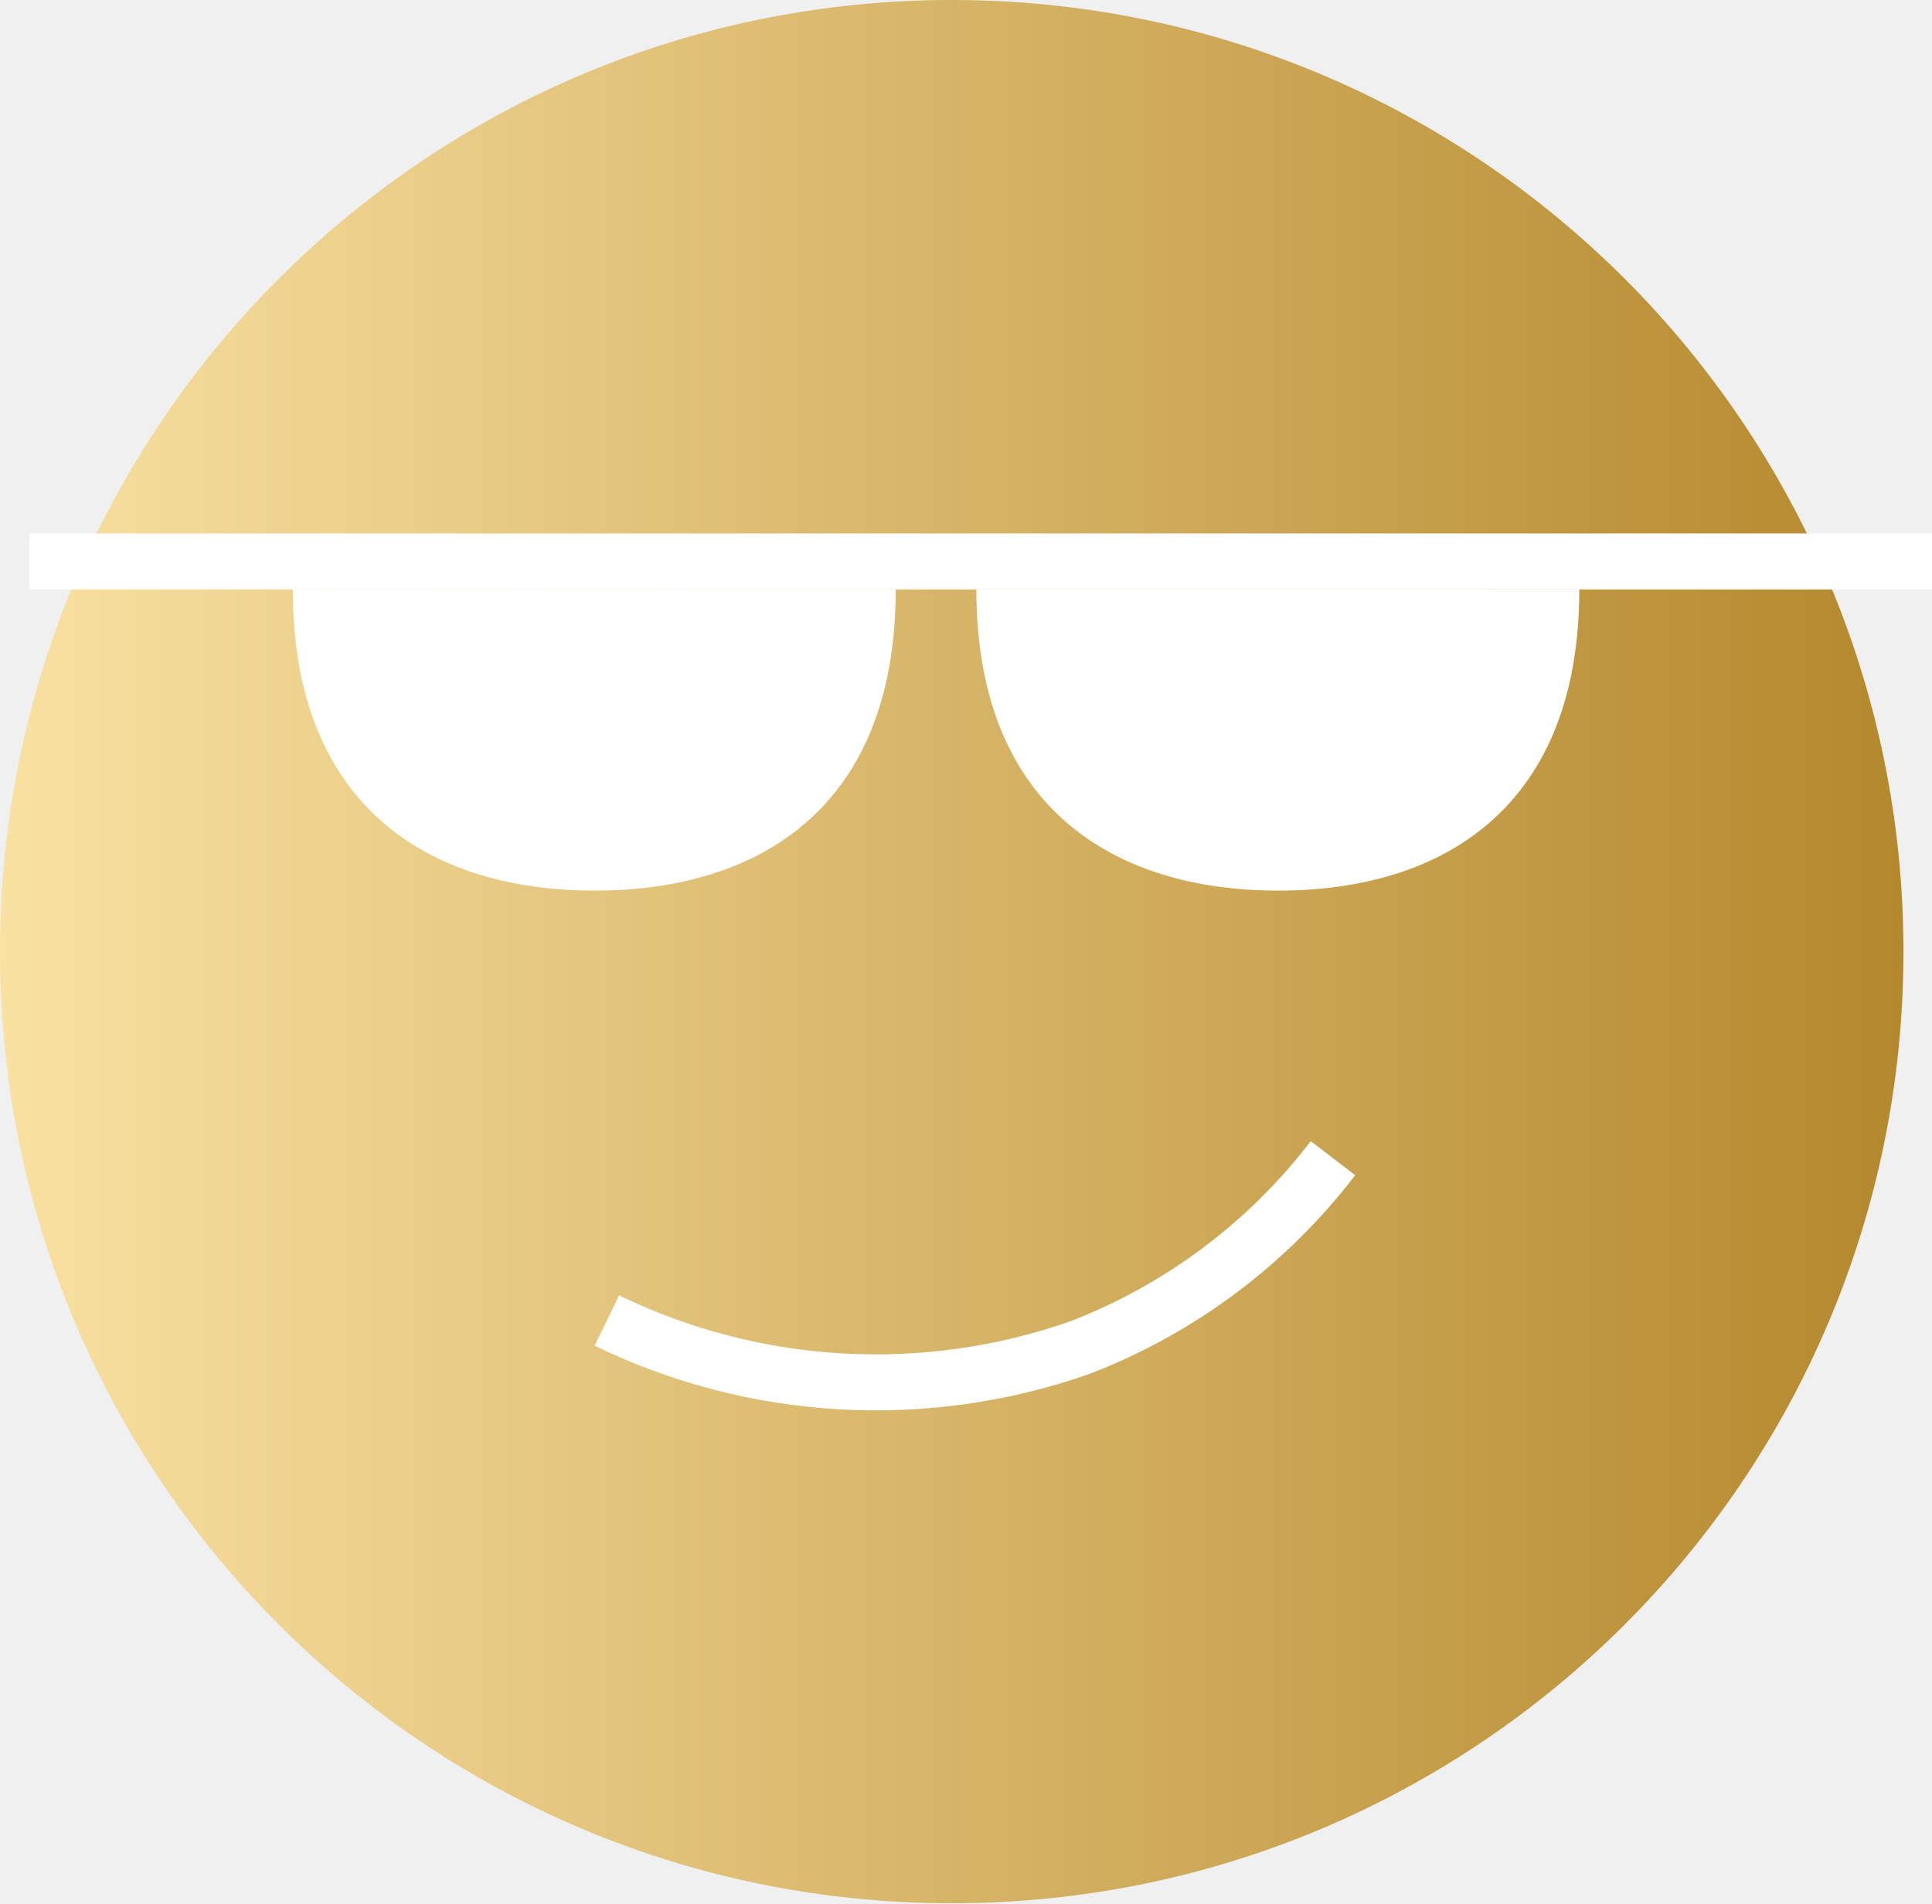
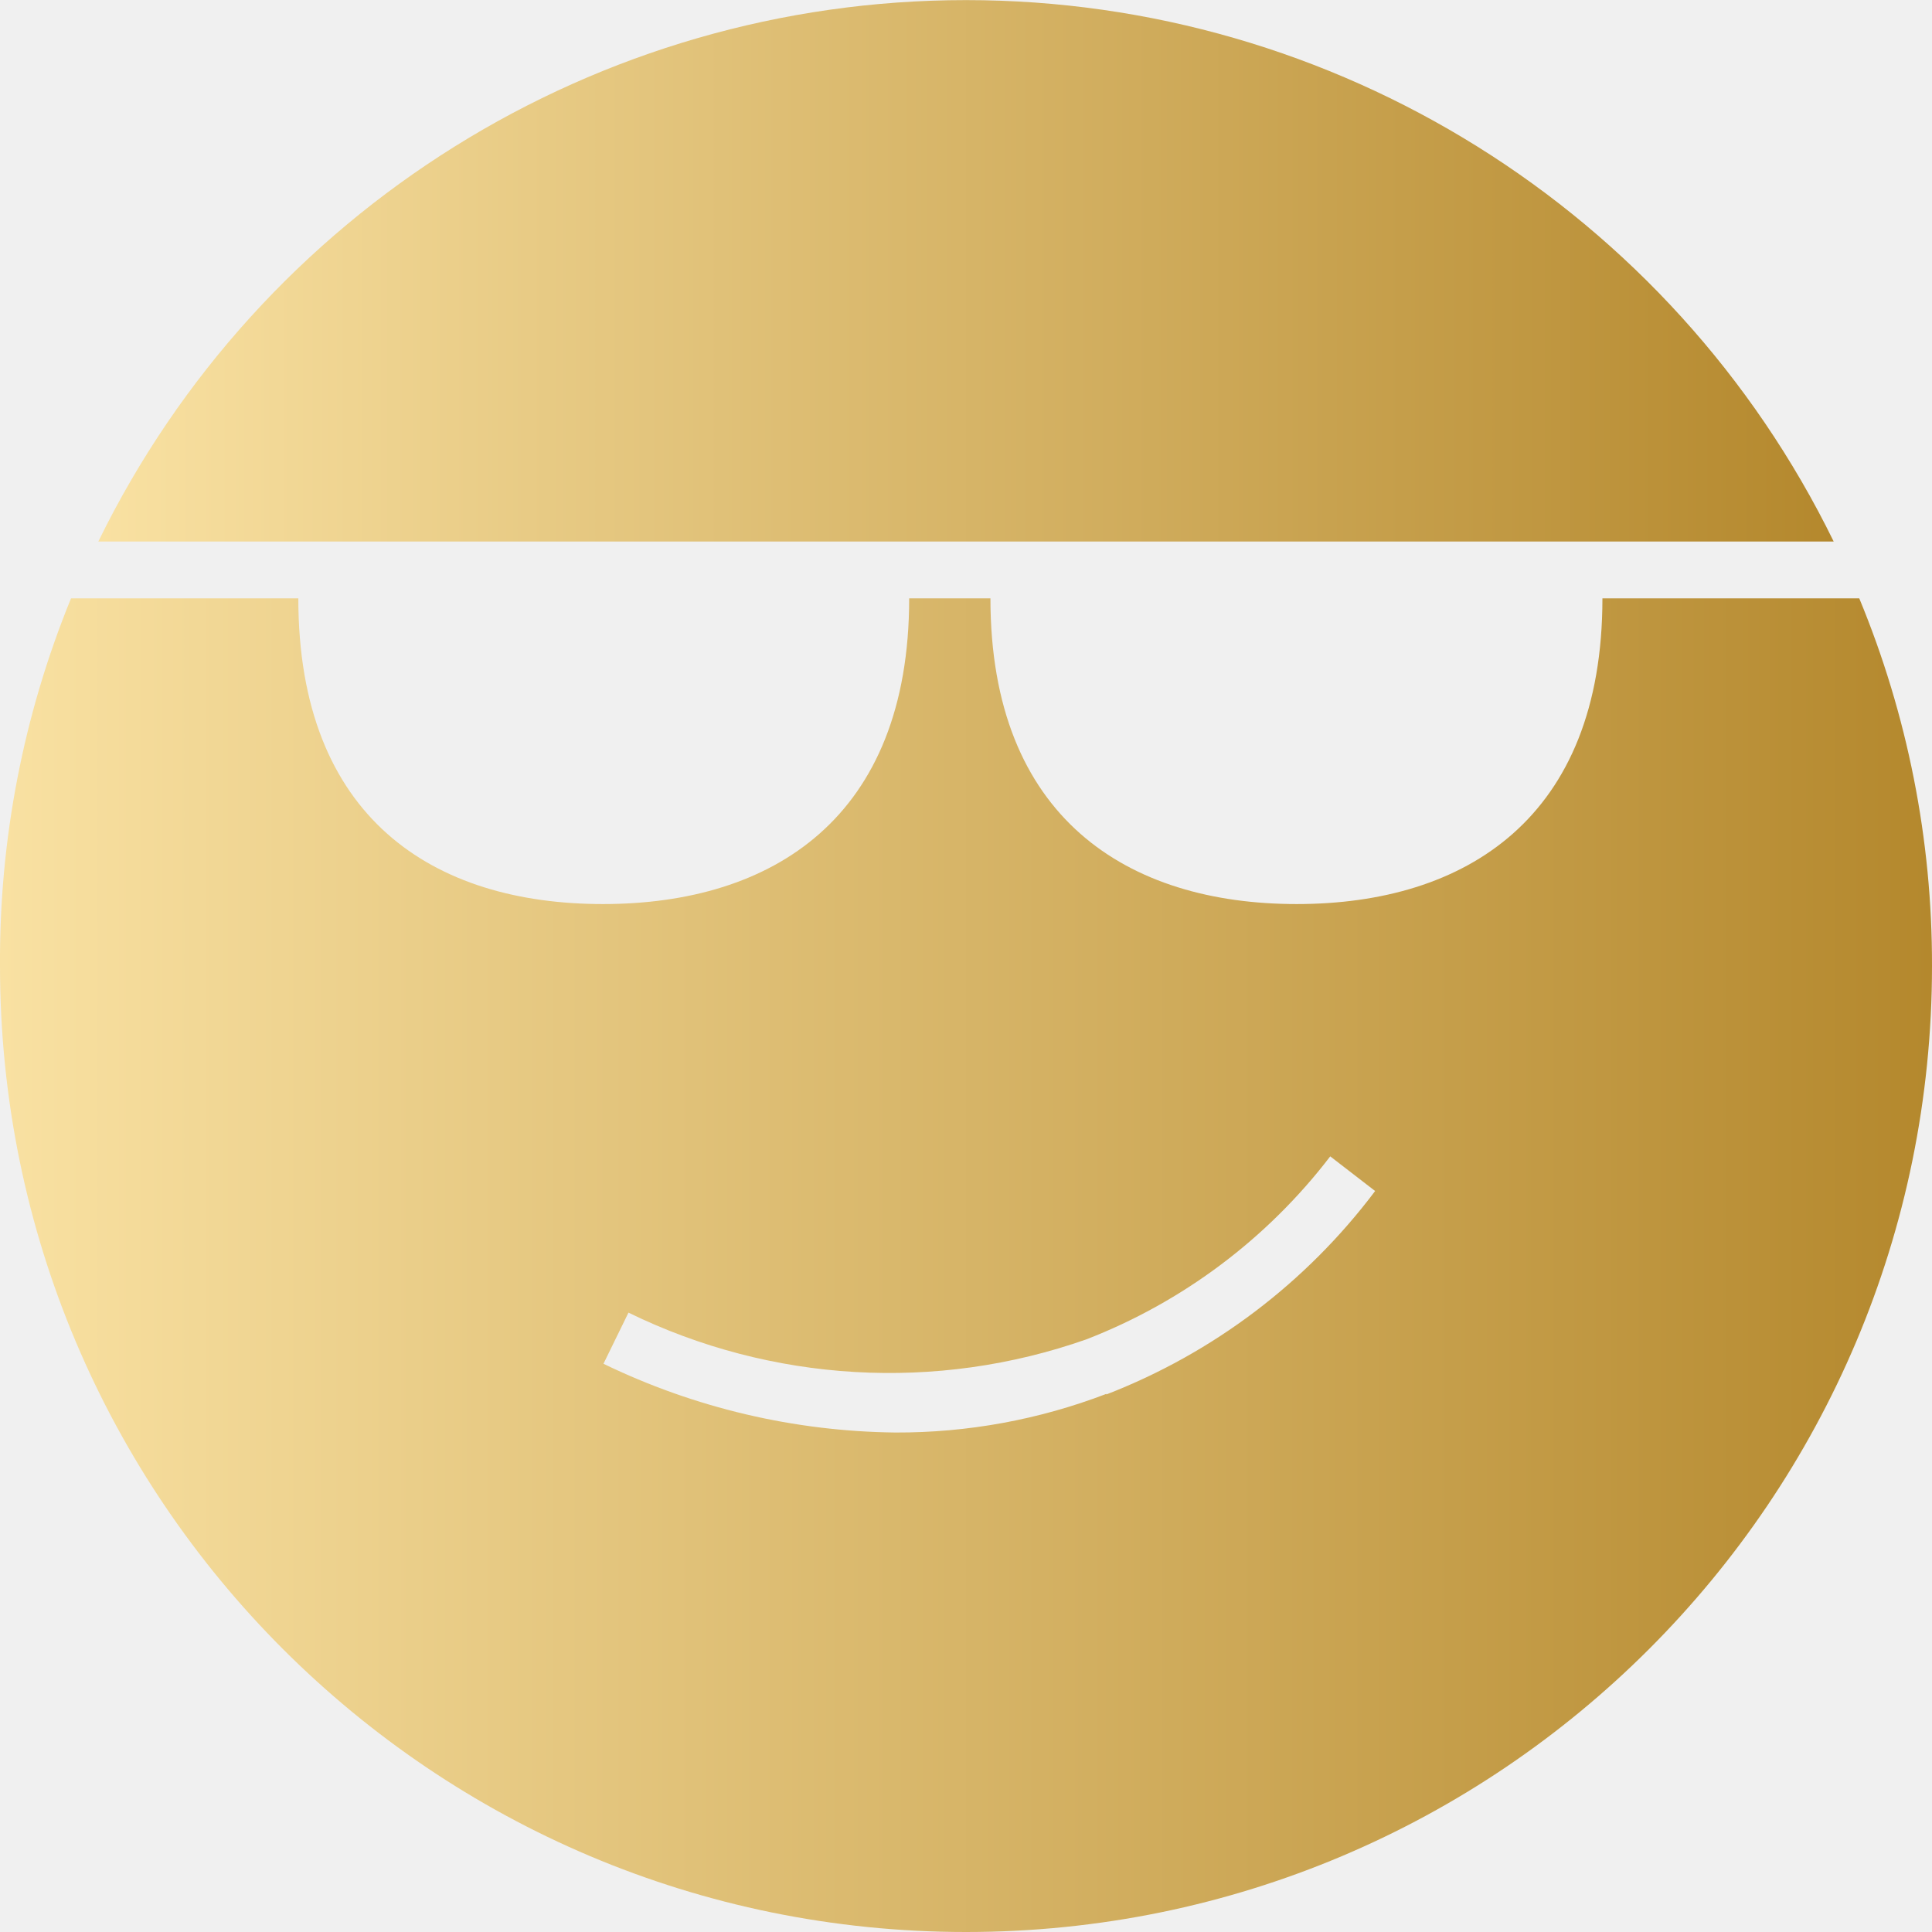
- <svg xmlns="http://www.w3.org/2000/svg" viewBox="0 0 34.51 34">
+ <svg xmlns="http://www.w3.org/2000/svg" xmlns:xlink="http://www.w3.org/1999/xlink" viewBox="0 0 34 34">
  <defs>
-     <style>.cls-1{fill:url(#linear-gradient);}.cls-2{fill:#fff;}.cls-3{fill:none;stroke:#fff;stroke-miterlimit:10;}</style>
-     <linearGradient id="linear-gradient" y1="17" x2="34" y2="17" gradientUnits="userSpaceOnUse">
+     <style>.cls-1{fill:url(#linear-gradient);}.cls-2{fill:url(#linear-gradient-2);}</style>
+     <linearGradient id="linear-gradient" x1="1.73" y1="4.77" x2="32.27" y2="4.77" gradientUnits="userSpaceOnUse">
      <stop offset="0" stop-color="#f9e1a2" />
      <stop offset="1" stop-color="#b4882d" />
    </linearGradient>
+     <linearGradient id="linear-gradient-2" x1="0" y1="22.27" x2="34" y2="22.27" xlink:href="#linear-gradient" />
  </defs>
  <g id="Layer_2" data-name="Layer 2">
    <g id="Layer_1-2" data-name="Layer 1">
-       <circle class="cls-1" cx="17" cy="17" r="17" />
-       <path class="cls-2" d="M16,10.53c0,3.87-2.41,5.38-5.38,5.38s-5.39-1.52-5.39-5.38Z" />
-       <path class="cls-2" d="M28.21,10.53c0,3.87-2.41,5.38-5.38,5.38s-5.39-1.52-5.39-5.38Z" />
-       <line class="cls-3" x1="0.52" y1="10.03" x2="34.51" y2="10.03" />
-       <path class="cls-3" d="M10.84,23.59a11,11,0,0,0,8.46.48,10.41,10.41,0,0,0,4.51-3.38" />
+       <path class="cls-1" d="M32.27,9.53H1.73a17,17,0,0,1,30.54,0Z" />
+       <path class="cls-2" d="M32.72,10.53H28.2c0,3.87-2.41,5.38-5.38,5.38s-5.39-1.51-5.39-5.38H16c0,3.87-2.41,5.38-5.39,5.38S5.25,14.4,5.25,10.53h-4A16.82,16.82,0,0,0,0,17a17,17,0,0,0,34,0A16.82,16.82,0,0,0,32.72,10.53Zm-13.25,14a10.27,10.27,0,0,1-3.71.68A12.09,12.09,0,0,1,10.62,24l.44-.9a10.45,10.45,0,0,0,8.06.47,9.93,9.93,0,0,0,4.29-3.22l.79.61A10.79,10.79,0,0,1,19.47,24.54Z" />
    </g>
  </g>
</svg>
